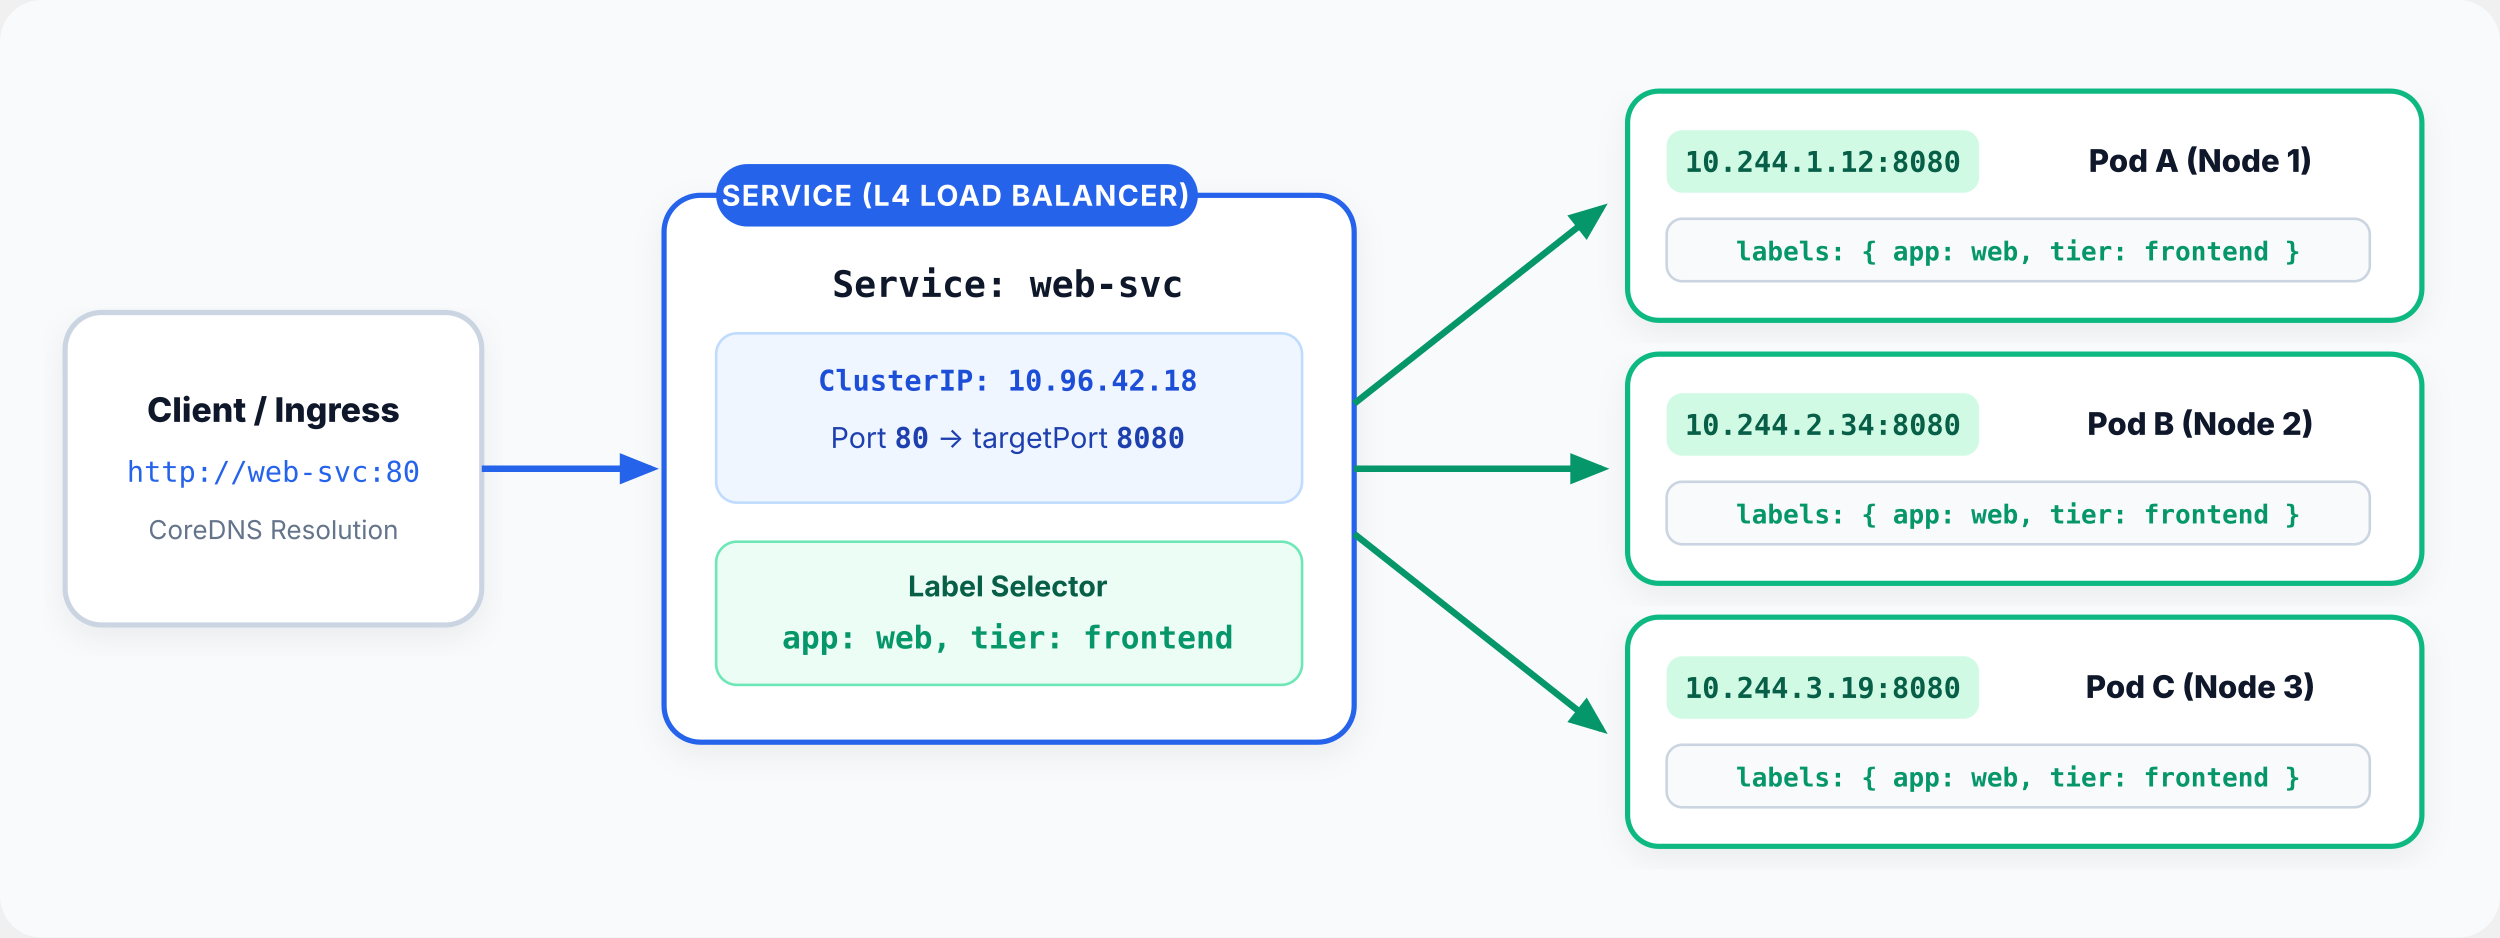
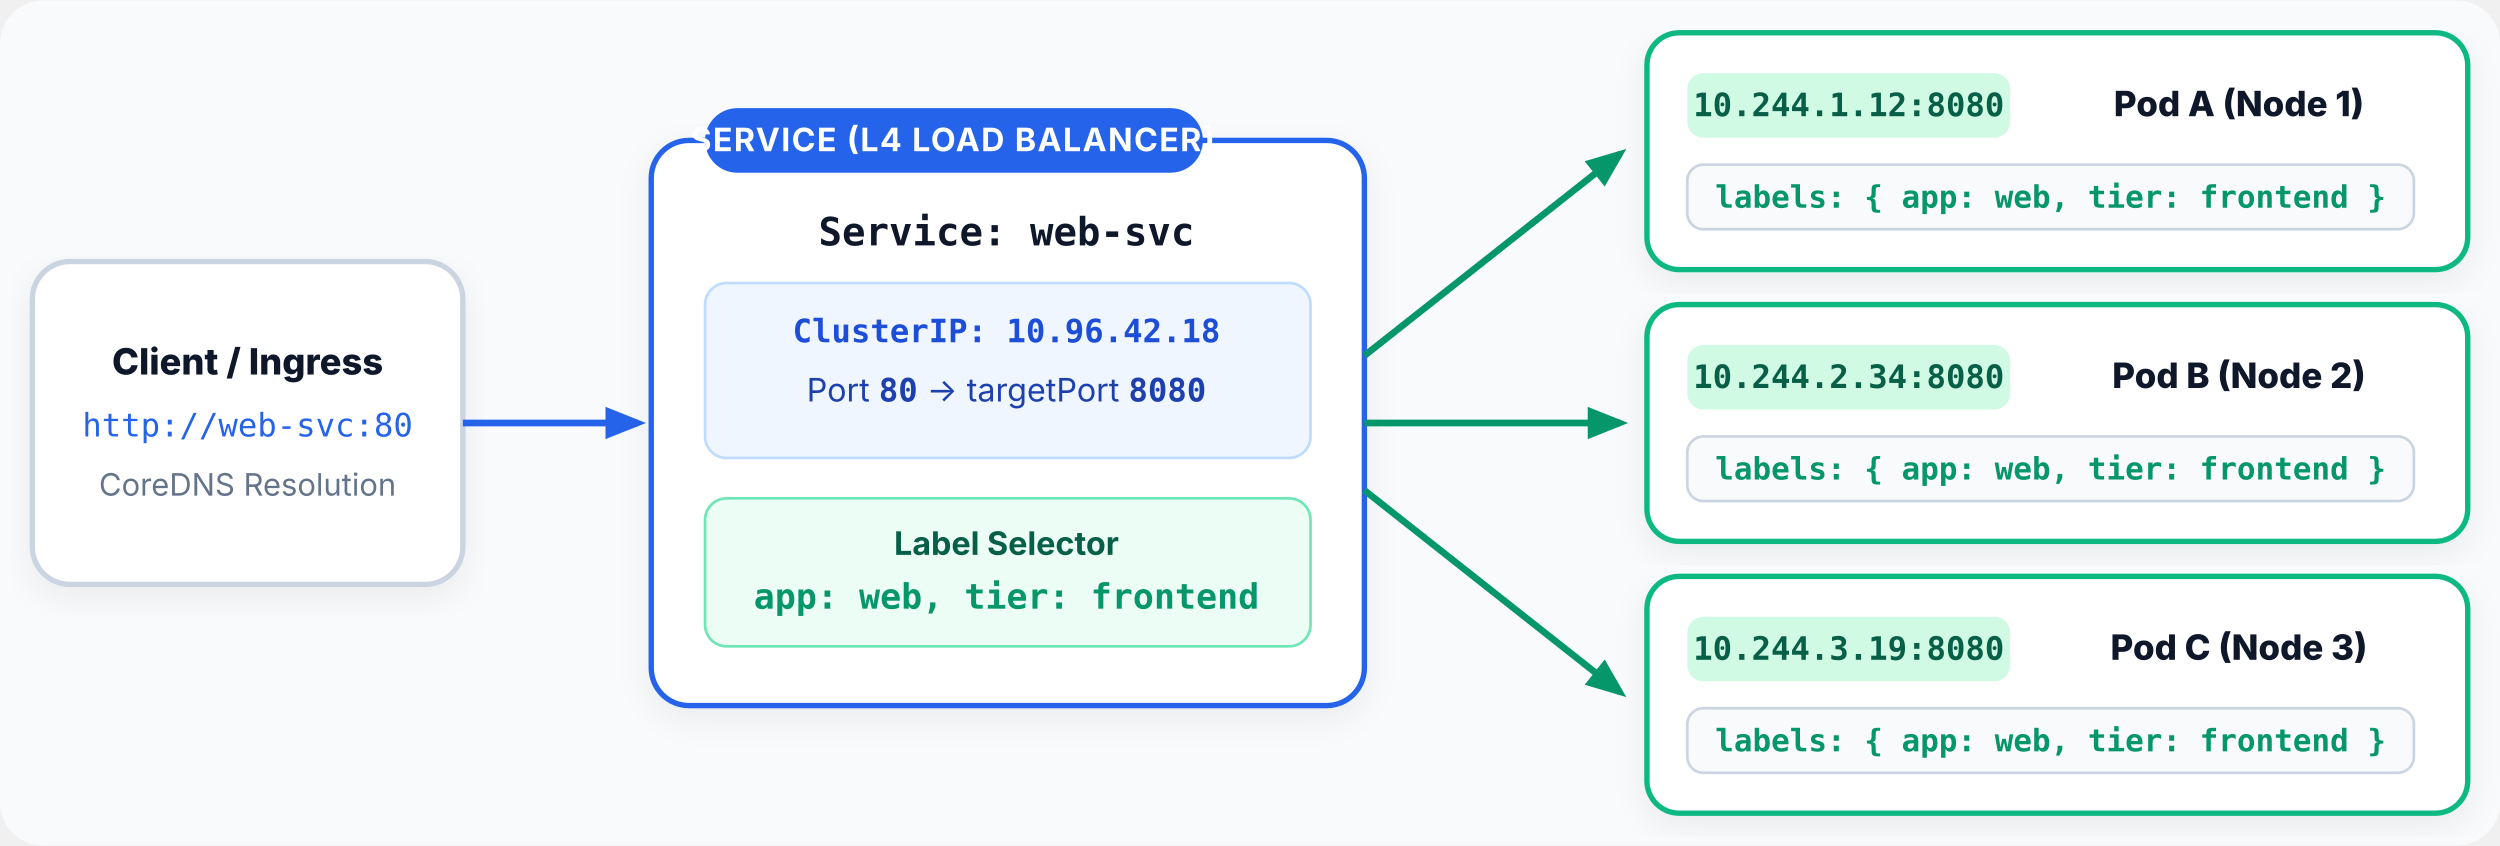
- <svg xmlns="http://www.w3.org/2000/svg" viewBox="0 0 960 360" font-family="'Inter', -apple-system, BlinkMacSystemFont, sans-serif">
+ <svg xmlns="http://www.w3.org/2000/svg" viewBox="13 23 929 314" width="1120" height="379" font-family="'Inter', -apple-system, BlinkMacSystemFont, sans-serif">
  <defs>
    <filter id="shadow" x="-5%" y="-5%" width="110%" height="115%">
      <feDropShadow dx="0" dy="4" stdDeviation="6" flood-color="#0f172a" flood-opacity="0.06" />
    </filter>
    <marker id="arrowBlue" viewBox="0 0 10 10" refX="8" refY="5" markerWidth="6" markerHeight="6" orient="auto-start-reverse">
      <path d="M 0 1 L 10 5 L 0 9 z" fill="#2563eb" />
    </marker>
    <marker id="arrowGreen" viewBox="0 0 10 10" refX="8" refY="5" markerWidth="6" markerHeight="6" orient="auto-start-reverse">
      <path d="M 0 1 L 10 5 L 0 9 z" fill="#059669" />
    </marker>
  </defs>
-   <rect width="960" height="360" rx="16" fill="#f8fafc" />
+   <rect x="13" y="23" width="929" height="314" rx="16" fill="#f8fafc" />
  <rect x="25" y="120" width="160" height="120" rx="14" fill="#ffffff" stroke="#cbd5e1" stroke-width="2" filter="url(#shadow)" />
-   <text x="105" y="162" text-anchor="middle" font-size="13" font-weight="800" fill="#0f172a">Client / Ingress</text>
-   <text x="105" y="185" text-anchor="middle" font-family="'JetBrains Mono', monospace" font-size="11" fill="#2563eb">http://web-svc:80</text>
-   <text x="105" y="207" text-anchor="middle" font-size="10" fill="#64748b">CoreDNS Resolution</text>
+   <text x="105" y="162" text-anchor="middle" font-size="13.5" font-weight="800" fill="#0f172a">Client / Ingress</text>
+   <text x="105" y="185" text-anchor="middle" font-family="'JetBrains Mono', monospace" font-size="12" fill="#2563eb">http://web-svc:80</text>
+   <text x="105" y="207" text-anchor="middle" font-size="11.5" fill="#64748b">CoreDNS Resolution</text>
  <line x1="185" y1="180" x2="250" y2="180" stroke="#2563eb" stroke-width="2.5" marker-end="url(#arrowBlue)" />
  <rect x="255" y="75" width="265" height="210" rx="14" fill="#ffffff" stroke="#2563eb" stroke-width="2" filter="url(#shadow)" />
  <rect x="275" y="63" width="185" height="24" rx="12" fill="#2563eb" />
-   <text x="367" y="79" text-anchor="middle" font-size="11" font-weight="700" fill="#ffffff" letter-spacing="0.5">SERVICE (L4 LOAD BALANCER)</text>
-   <text x="387" y="114" text-anchor="middle" font-family="'JetBrains Mono', monospace" font-size="14" font-weight="800" fill="#0f172a">Service: web-svc</text>
+   <text x="367" y="79" text-anchor="middle" font-size="12" font-weight="700" fill="#ffffff" letter-spacing="0.5">SERVICE (L4 LOAD BALANCER)</text>
+   <text x="387" y="114" text-anchor="middle" font-family="'JetBrains Mono', monospace" font-size="14.5" font-weight="800" fill="#0f172a">Service: web-svc</text>
  <rect x="275" y="128" width="225" height="65" rx="8" fill="#eff6ff" stroke="#bfdbfe" />
-   <text x="387" y="150" text-anchor="middle" font-family="'JetBrains Mono', monospace" font-size="11" font-weight="700" fill="#1d4ed8">ClusterIP: 10.96.42.18</text>
-   <text x="387" y="172" text-anchor="middle" font-size="11" fill="#1e40af">Port <tspan font-family="'JetBrains Mono', monospace" font-weight="700">80</tspan> → targetPort <tspan font-family="'JetBrains Mono', monospace" font-weight="700">8080</tspan>
+   <text x="387" y="150" text-anchor="middle" font-family="'JetBrains Mono', monospace" font-size="12" font-weight="700" fill="#1d4ed8">ClusterIP: 10.96.42.18</text>
+   <text x="387" y="172" text-anchor="middle" font-size="12" fill="#1e40af">Port <tspan font-family="'JetBrains Mono', monospace" font-weight="700">80</tspan> → targetPort <tspan font-family="'JetBrains Mono', monospace" font-weight="700">8080</tspan>
  </text>
  <rect x="275" y="208" width="225" height="55" rx="8" fill="#ecfdf5" stroke="#6ee7b7" />
-   <text x="387" y="229" text-anchor="middle" font-size="11" font-weight="700" fill="#065f46">Label Selector</text>
-   <text x="387" y="249" text-anchor="middle" font-family="'JetBrains Mono', monospace" font-size="12" font-weight="800" fill="#059669">app: web, tier: frontend</text>
+   <text x="387" y="229" text-anchor="middle" font-size="12" font-weight="700" fill="#065f46">Label Selector</text>
+   <text x="387" y="249" text-anchor="middle" font-family="'JetBrains Mono', monospace" font-size="13" font-weight="800" fill="#059669">app: web, tier: frontend</text>
  <path d="M 520 155 L 615 80" stroke="#059669" stroke-width="2.5" fill="none" marker-end="url(#arrowGreen)" />
  <path d="M 520 180 L 615 180" stroke="#059669" stroke-width="2.5" fill="none" marker-end="url(#arrowGreen)" />
  <path d="M 520 205 L 615 280" stroke="#059669" stroke-width="2.5" fill="none" marker-end="url(#arrowGreen)" />
  <rect x="625" y="35" width="305" height="88" rx="12" fill="#ffffff" stroke="#10b981" stroke-width="2" filter="url(#shadow)" />
  <rect x="640" y="50" width="120" height="24" rx="6" fill="#d1fae5" />
-   <text x="700" y="66" text-anchor="middle" font-family="'JetBrains Mono', monospace" font-size="11" font-weight="700" fill="#065f46">10.244.1.12:8080</text>
-   <text x="845" y="66" text-anchor="middle" font-size="12" font-weight="800" fill="#0f172a">Pod A (Node 1)</text>
+   <text x="700" y="66" text-anchor="middle" font-family="'JetBrains Mono', monospace" font-size="12" font-weight="700" fill="#065f46">10.244.1.12:8080</text>
+   <text x="845" y="66" text-anchor="middle" font-size="13" font-weight="800" fill="#0f172a">Pod A (Node 1)</text>
  <rect x="640" y="84" width="270" height="24" rx="6" fill="#f8fafc" stroke="#cbd5e1" />
-   <text x="775" y="100" text-anchor="middle" font-family="'JetBrains Mono', monospace" font-size="10" font-weight="700" fill="#059669">labels: { app: web, tier: frontend }</text>
+   <text x="775" y="100" text-anchor="middle" font-family="'JetBrains Mono', monospace" font-size="11.5" font-weight="700" fill="#059669">labels: { app: web, tier: frontend }</text>
  <rect x="625" y="136" width="305" height="88" rx="12" fill="#ffffff" stroke="#10b981" stroke-width="2" filter="url(#shadow)" />
  <rect x="640" y="151" width="120" height="24" rx="6" fill="#d1fae5" />
-   <text x="700" y="167" text-anchor="middle" font-family="'JetBrains Mono', monospace" font-size="11" font-weight="700" fill="#065f46">10.244.2.34:8080</text>
-   <text x="845" y="167" text-anchor="middle" font-size="12" font-weight="800" fill="#0f172a">Pod B (Node 2)</text>
+   <text x="700" y="167" text-anchor="middle" font-family="'JetBrains Mono', monospace" font-size="12" font-weight="700" fill="#065f46">10.244.2.34:8080</text>
+   <text x="845" y="167" text-anchor="middle" font-size="13" font-weight="800" fill="#0f172a">Pod B (Node 2)</text>
  <rect x="640" y="185" width="270" height="24" rx="6" fill="#f8fafc" stroke="#cbd5e1" />
-   <text x="775" y="201" text-anchor="middle" font-family="'JetBrains Mono', monospace" font-size="10" font-weight="700" fill="#059669">labels: { app: web, tier: frontend }</text>
+   <text x="775" y="201" text-anchor="middle" font-family="'JetBrains Mono', monospace" font-size="11.5" font-weight="700" fill="#059669">labels: { app: web, tier: frontend }</text>
  <rect x="625" y="237" width="305" height="88" rx="12" fill="#ffffff" stroke="#10b981" stroke-width="2" filter="url(#shadow)" />
  <rect x="640" y="252" width="120" height="24" rx="6" fill="#d1fae5" />
-   <text x="700" y="268" text-anchor="middle" font-family="'JetBrains Mono', monospace" font-size="11" font-weight="700" fill="#065f46">10.244.3.19:8080</text>
-   <text x="845" y="268" text-anchor="middle" font-size="12" font-weight="800" fill="#0f172a">Pod C (Node 3)</text>
+   <text x="700" y="268" text-anchor="middle" font-family="'JetBrains Mono', monospace" font-size="12" font-weight="700" fill="#065f46">10.244.3.19:8080</text>
+   <text x="845" y="268" text-anchor="middle" font-size="13" font-weight="800" fill="#0f172a">Pod C (Node 3)</text>
  <rect x="640" y="286" width="270" height="24" rx="6" fill="#f8fafc" stroke="#cbd5e1" />
-   <text x="775" y="302" text-anchor="middle" font-family="'JetBrains Mono', monospace" font-size="10" font-weight="700" fill="#059669">labels: { app: web, tier: frontend }</text>
+   <text x="775" y="302" text-anchor="middle" font-family="'JetBrains Mono', monospace" font-size="11.5" font-weight="700" fill="#059669">labels: { app: web, tier: frontend }</text>
</svg>
